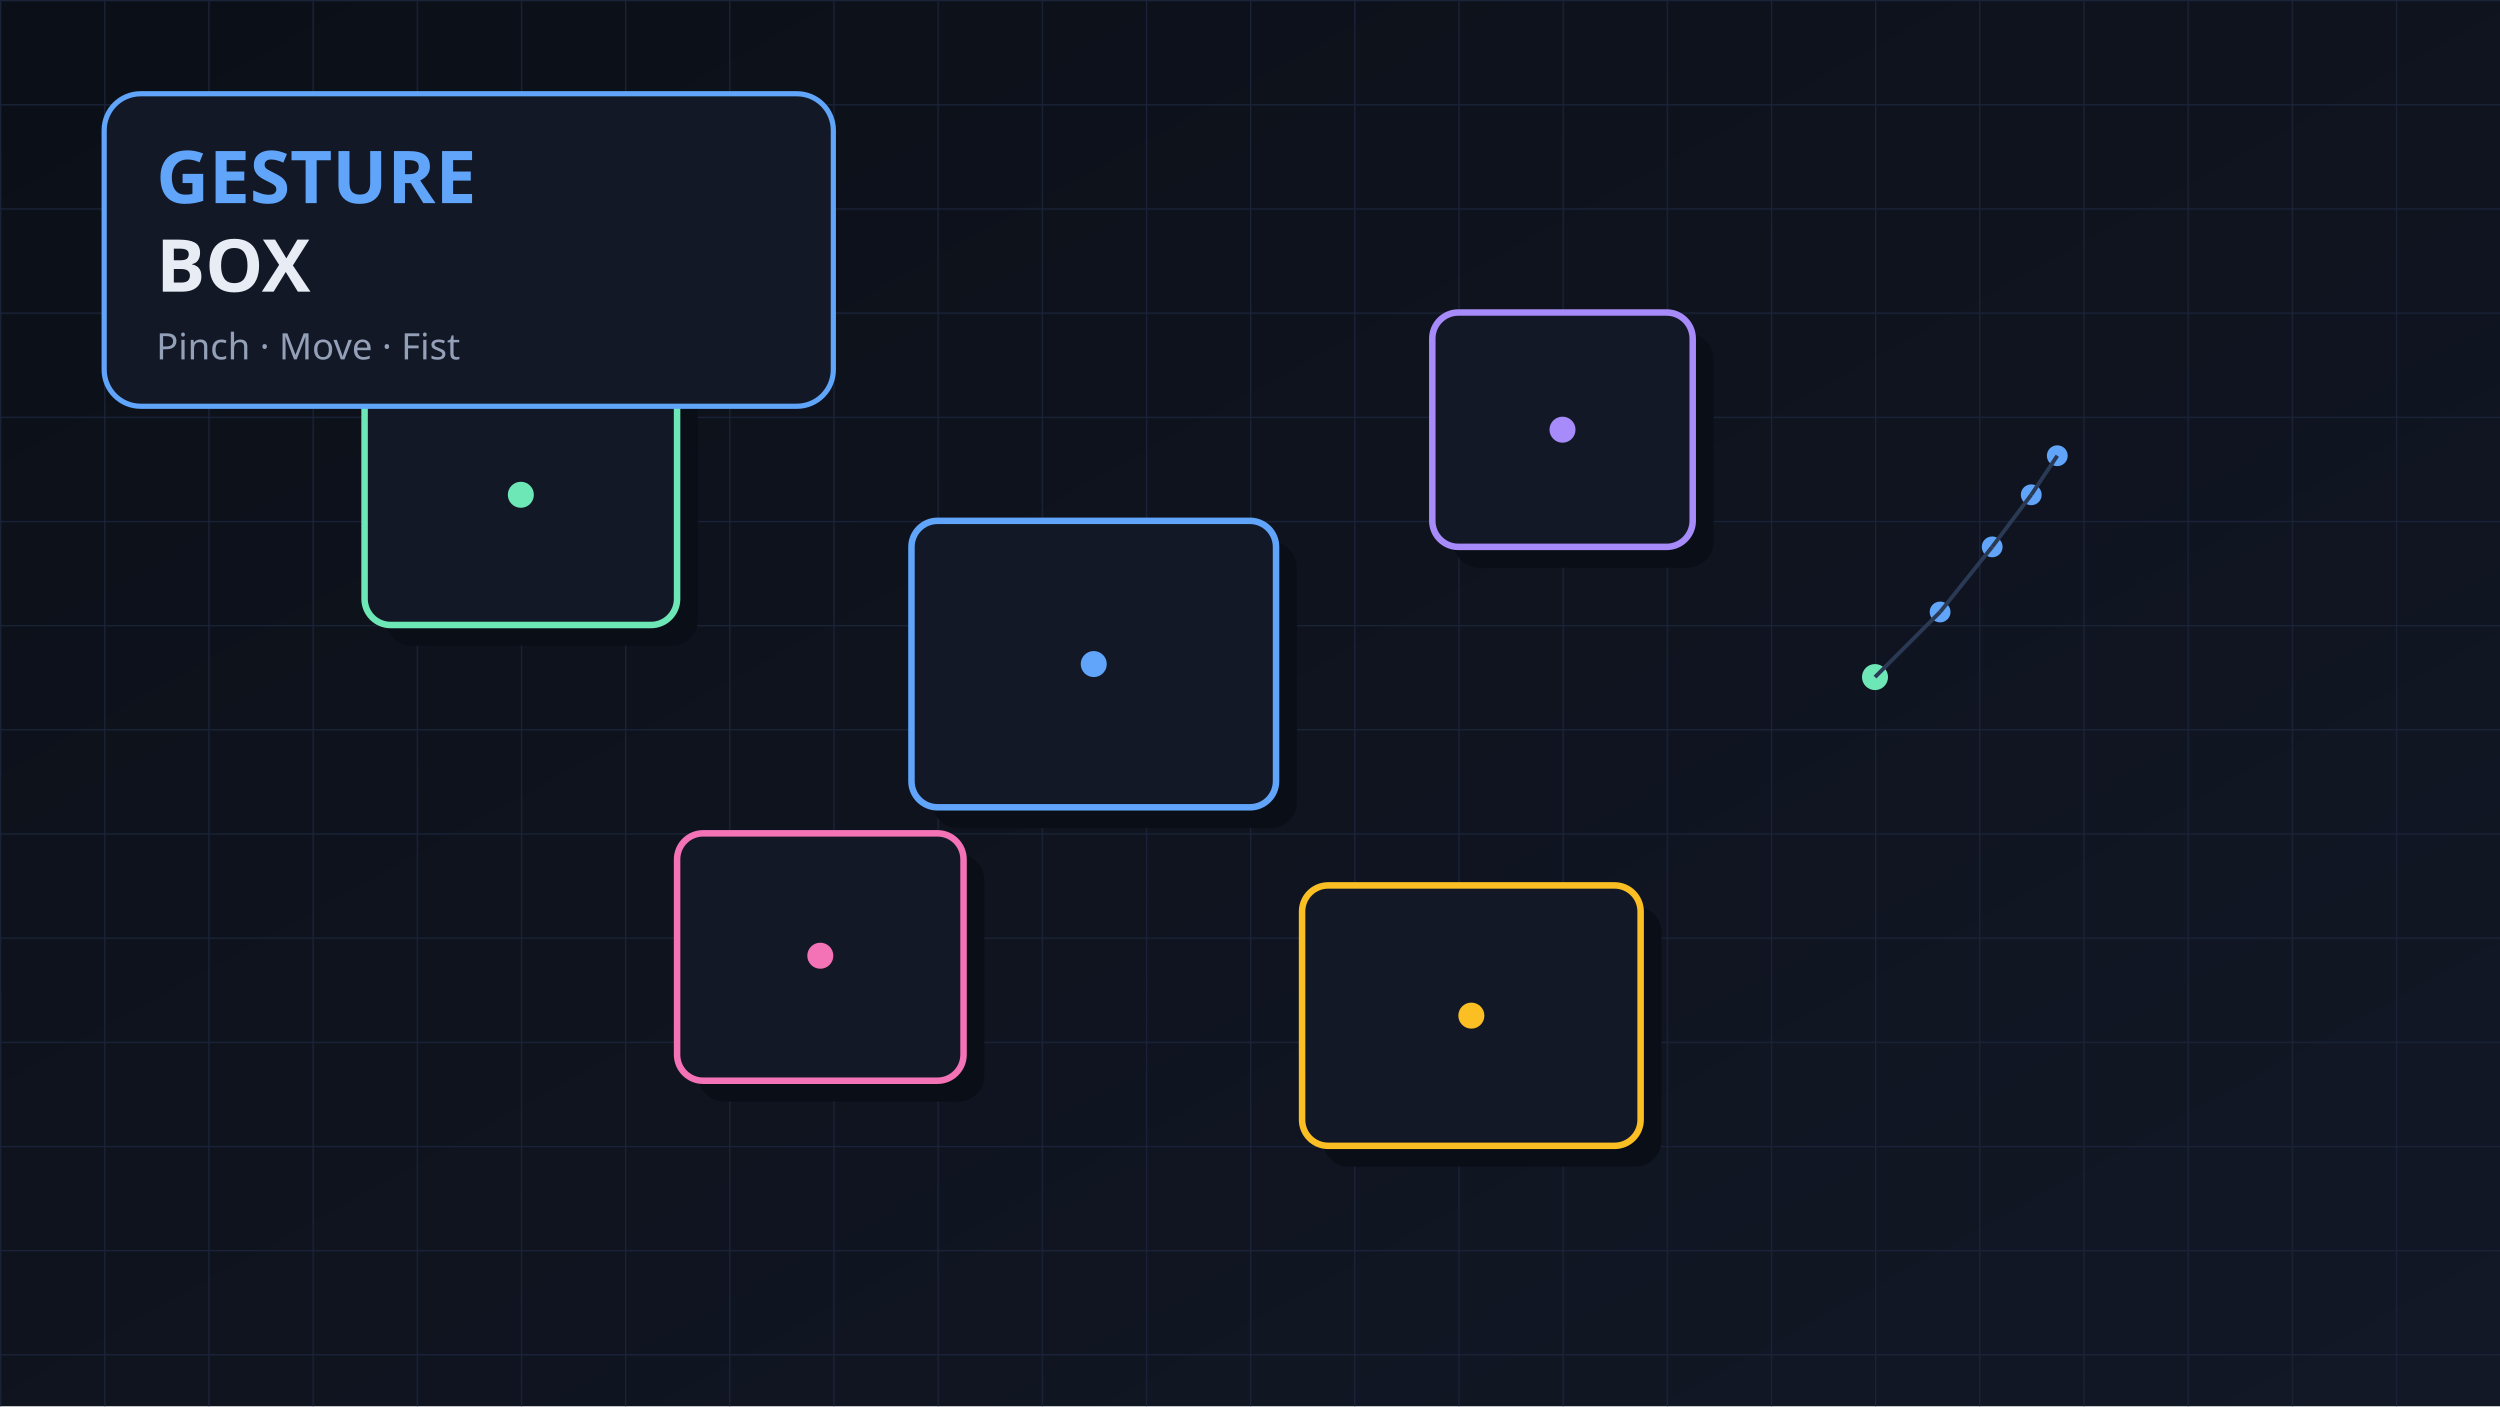
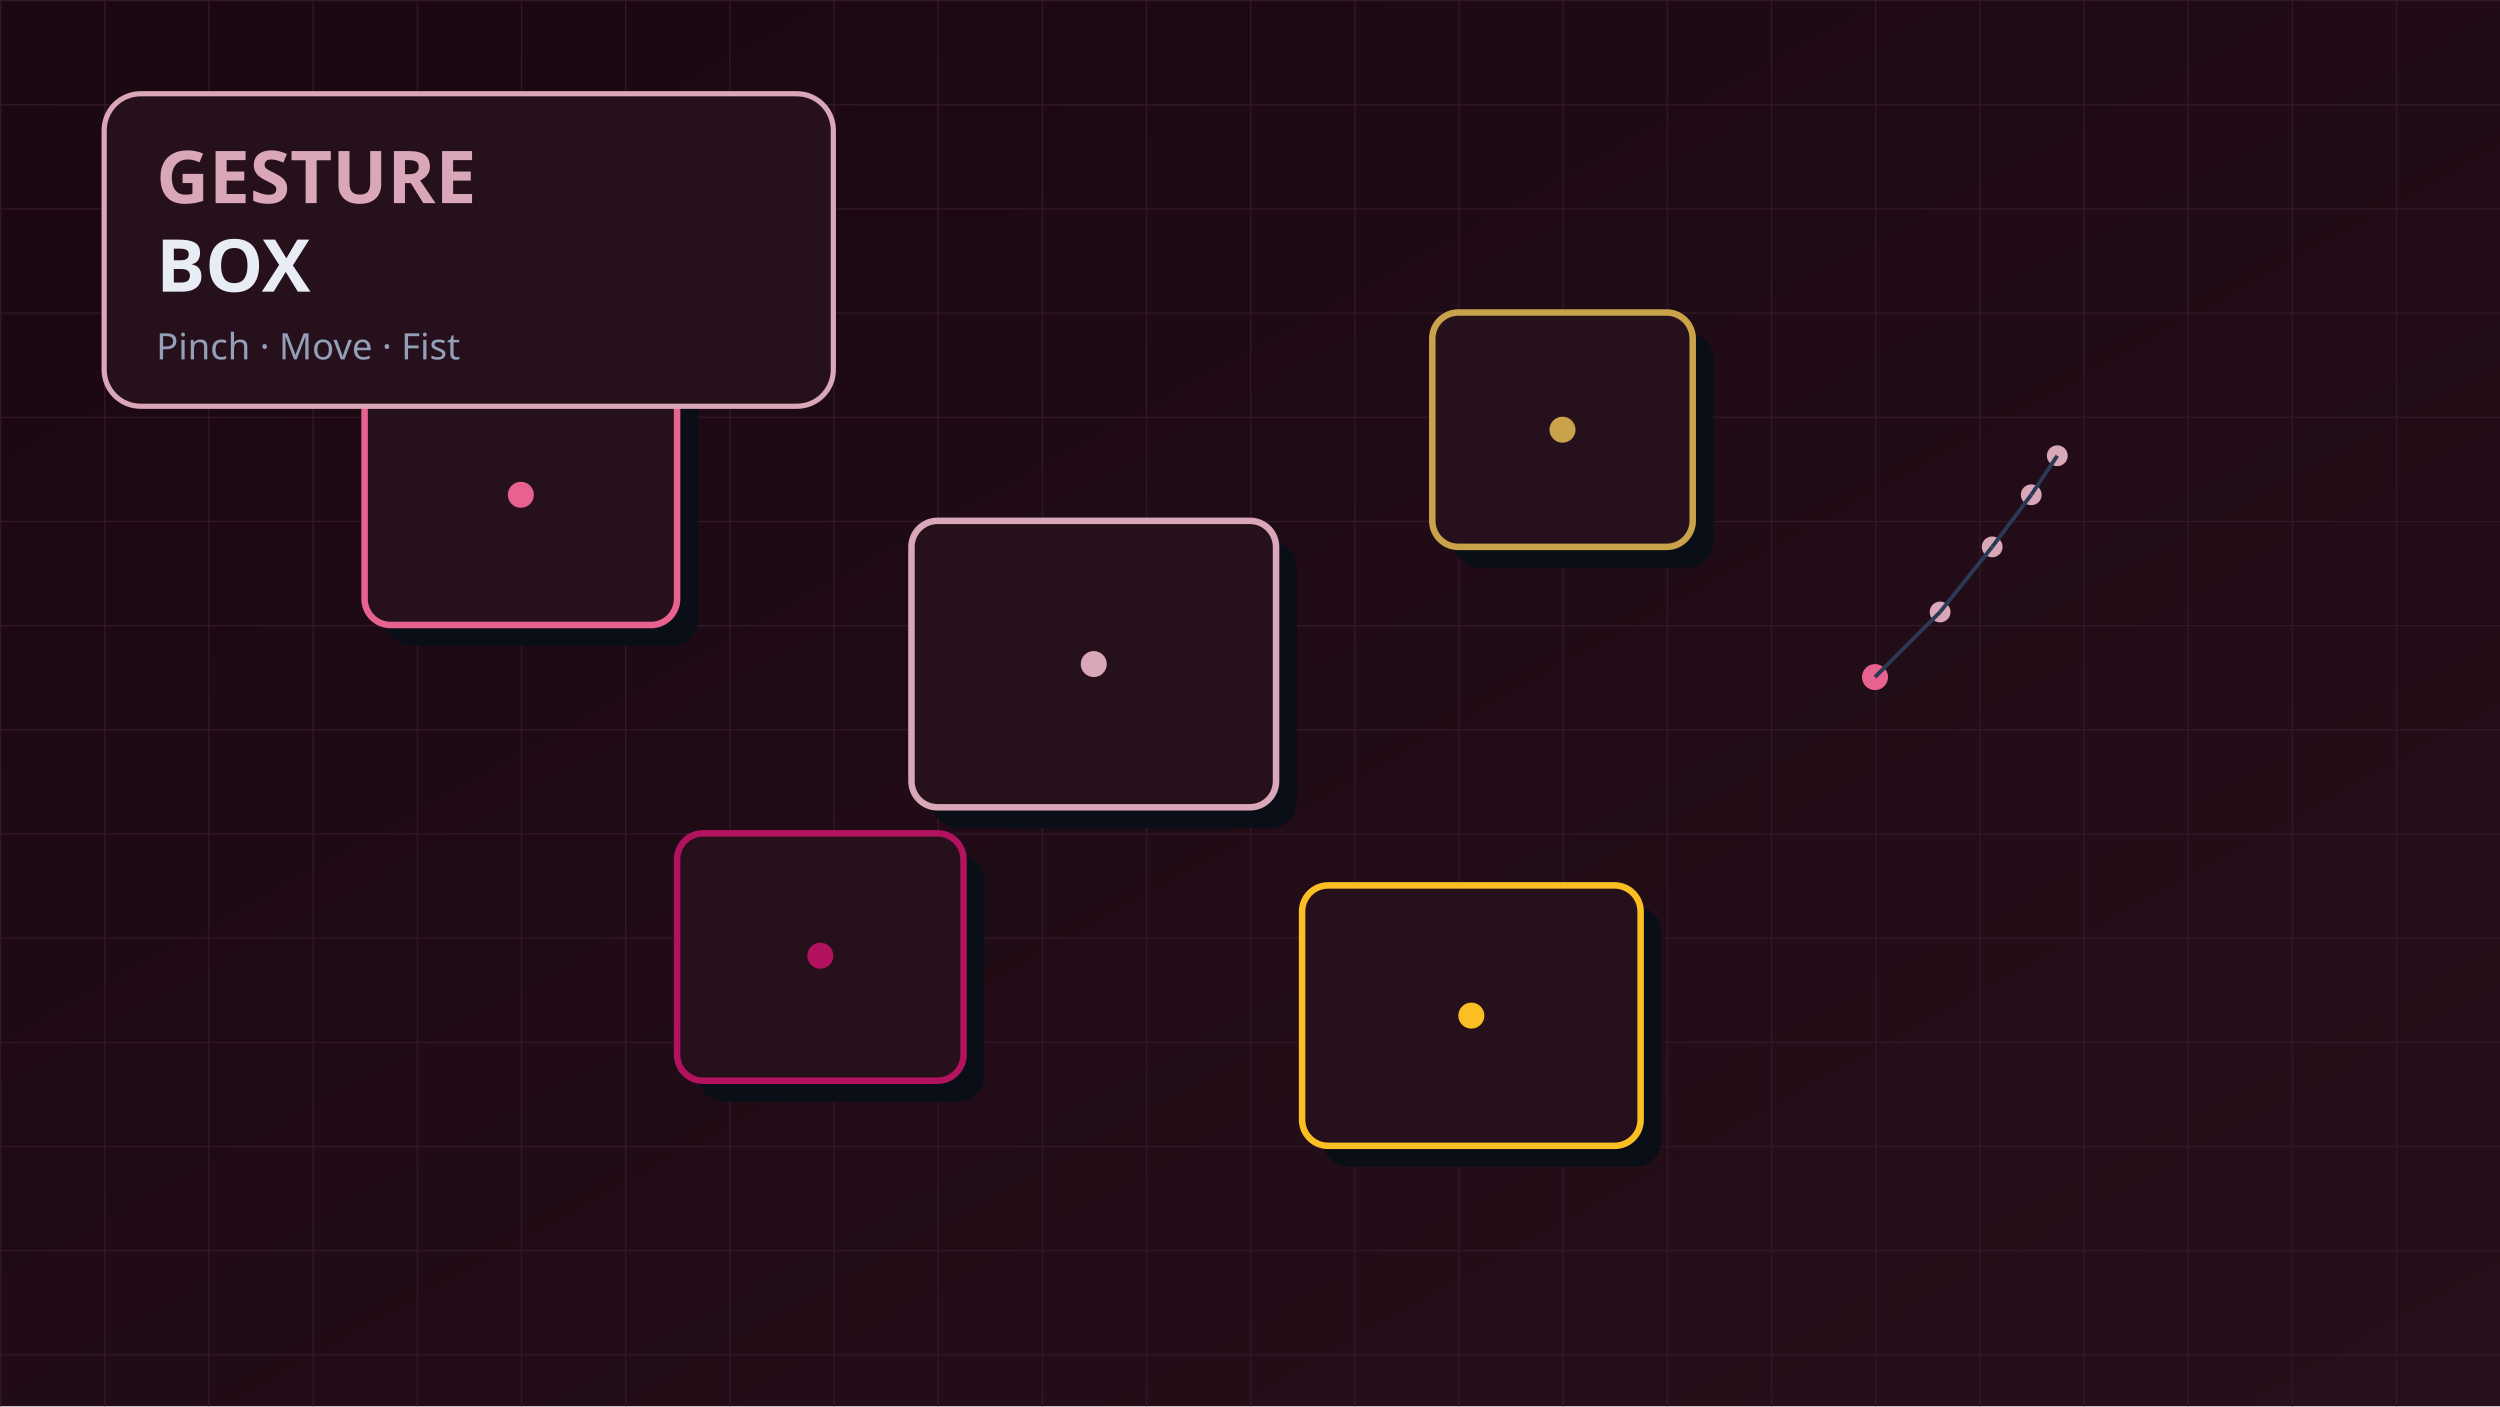
<svg xmlns="http://www.w3.org/2000/svg" viewBox="0 0 960 540" width="960" height="540">
  <defs>
    <linearGradient id="bg3" x1="0" y1="0" x2="1" y2="1">
-       <stop offset="0%" stop-color="#0b0f17" />
-       <stop offset="100%" stop-color="#121826" />
+       <stop offset="0%" stop-color="#1a0711" />
+       <stop offset="100%" stop-color="#26101b" />
    </linearGradient>
    <pattern id="grid3" width="40" height="40" patternUnits="userSpaceOnUse">
-       <path d="M40 0H0V40" fill="none" stroke="#1a2338" stroke-width="1" />
+       <path d="M40 0H0V40" fill="none" stroke="#33172a" stroke-width="1" />
    </pattern>
  </defs>
  <rect width="960" height="540" fill="url(#bg3)" />
  <rect width="960" height="540" fill="url(#grid3)" />
  <g>
    <rect x="148" y="148" width="120" height="100" rx="10" fill="#0a0e16" />
-     <rect x="140" y="140" width="120" height="100" rx="10" fill="#121826" stroke="#6ee7b7" stroke-width="2.5" />
-     <circle cx="200" cy="190" r="5" fill="#6ee7b7" />
+     <rect x="140" y="140" width="120" height="100" rx="10" fill="#26101b" stroke="#e8628f" stroke-width="2.5" />
+     <circle cx="200" cy="190" r="5" fill="#e8628f" />
  </g>
  <g>
    <rect x="358" y="208" width="140" height="110" rx="10" fill="#0a0e16" />
-     <rect x="350" y="200" width="140" height="110" rx="10" fill="#121826" stroke="#60a5fa" stroke-width="2.5" />
-     <circle cx="420" cy="255" r="5" fill="#60a5fa" />
+     <rect x="350" y="200" width="140" height="110" rx="10" fill="#26101b" stroke="#d9a7b8" stroke-width="2.5" />
+     <circle cx="420" cy="255" r="5" fill="#d9a7b8" />
  </g>
  <g>
    <rect x="558" y="128" width="100" height="90" rx="10" fill="#0a0e16" />
-     <rect x="550" y="120" width="100" height="90" rx="10" fill="#121826" stroke="#a78bfa" stroke-width="2.5" />
-     <circle cx="600" cy="165" r="5" fill="#a78bfa" />
+     <rect x="550" y="120" width="100" height="90" rx="10" fill="#26101b" stroke="#c9a24a" stroke-width="2.5" />
+     <circle cx="600" cy="165" r="5" fill="#c9a24a" />
  </g>
  <g>
    <rect x="268" y="328" width="110" height="95" rx="10" fill="#0a0e16" />
-     <rect x="260" y="320" width="110" height="95" rx="10" fill="#121826" stroke="#f472b6" stroke-width="2.5" />
-     <circle cx="315" cy="367" r="5" fill="#f472b6" />
+     <rect x="260" y="320" width="110" height="95" rx="10" fill="#26101b" stroke="#b3125f" stroke-width="2.5" />
+     <circle cx="315" cy="367" r="5" fill="#b3125f" />
  </g>
  <g>
    <rect x="508" y="348" width="130" height="100" rx="10" fill="#0a0e16" />
-     <rect x="500" y="340" width="130" height="100" rx="10" fill="#121826" stroke="#fbbf24" stroke-width="2.5" />
+     <rect x="500" y="340" width="130" height="100" rx="10" fill="#26101b" stroke="#fbbf24" stroke-width="2.5" />
    <circle cx="565" cy="390" r="5" fill="#fbbf24" />
  </g>
-   <circle cx="720" cy="260" r="5" fill="#6ee7b7" />
-   <circle cx="745" cy="235" r="4" fill="#60a5fa" />
-   <circle cx="765" cy="210" r="4" fill="#60a5fa" />
-   <circle cx="780" cy="190" r="4" fill="#60a5fa" />
-   <circle cx="790" cy="175" r="4" fill="#60a5fa" />
+   <circle cx="720" cy="260" r="5" fill="#e8628f" />
+   <circle cx="745" cy="235" r="4" fill="#d9a7b8" />
+   <circle cx="765" cy="210" r="4" fill="#d9a7b8" />
+   <circle cx="780" cy="190" r="4" fill="#d9a7b8" />
+   <circle cx="790" cy="175" r="4" fill="#d9a7b8" />
  <line x1="720" y1="260" x2="745" y2="235" stroke="#2a3a55" stroke-width="1.5" />
  <line x1="745" y1="235" x2="765" y2="210" stroke="#2a3a55" stroke-width="1.5" />
  <line x1="765" y1="210" x2="780" y2="190" stroke="#2a3a55" stroke-width="1.5" />
  <line x1="780" y1="190" x2="790" y2="175" stroke="#2a3a55" stroke-width="1.5" />
-   <rect x="40" y="36" width="280" height="120" rx="14" fill="#121826" stroke="#60a5fa" stroke-width="2" />
-   <text x="60" y="78" font-family="system-ui,sans-serif" font-size="28" font-weight="700" fill="#60a5fa">GESTURE</text>
+   <rect x="40" y="36" width="280" height="120" rx="14" fill="#26101b" stroke="#d9a7b8" stroke-width="2" />
+   <text x="60" y="78" font-family="system-ui,sans-serif" font-size="28" font-weight="700" fill="#d9a7b8">GESTURE</text>
  <text x="60" y="112" font-family="system-ui,sans-serif" font-size="28" font-weight="700" fill="#e8ecf4">BOX</text>
  <text x="60" y="138" font-family="system-ui,sans-serif" font-size="14" fill="#93a0b8">Pinch · Move · Fist</text>
</svg>
